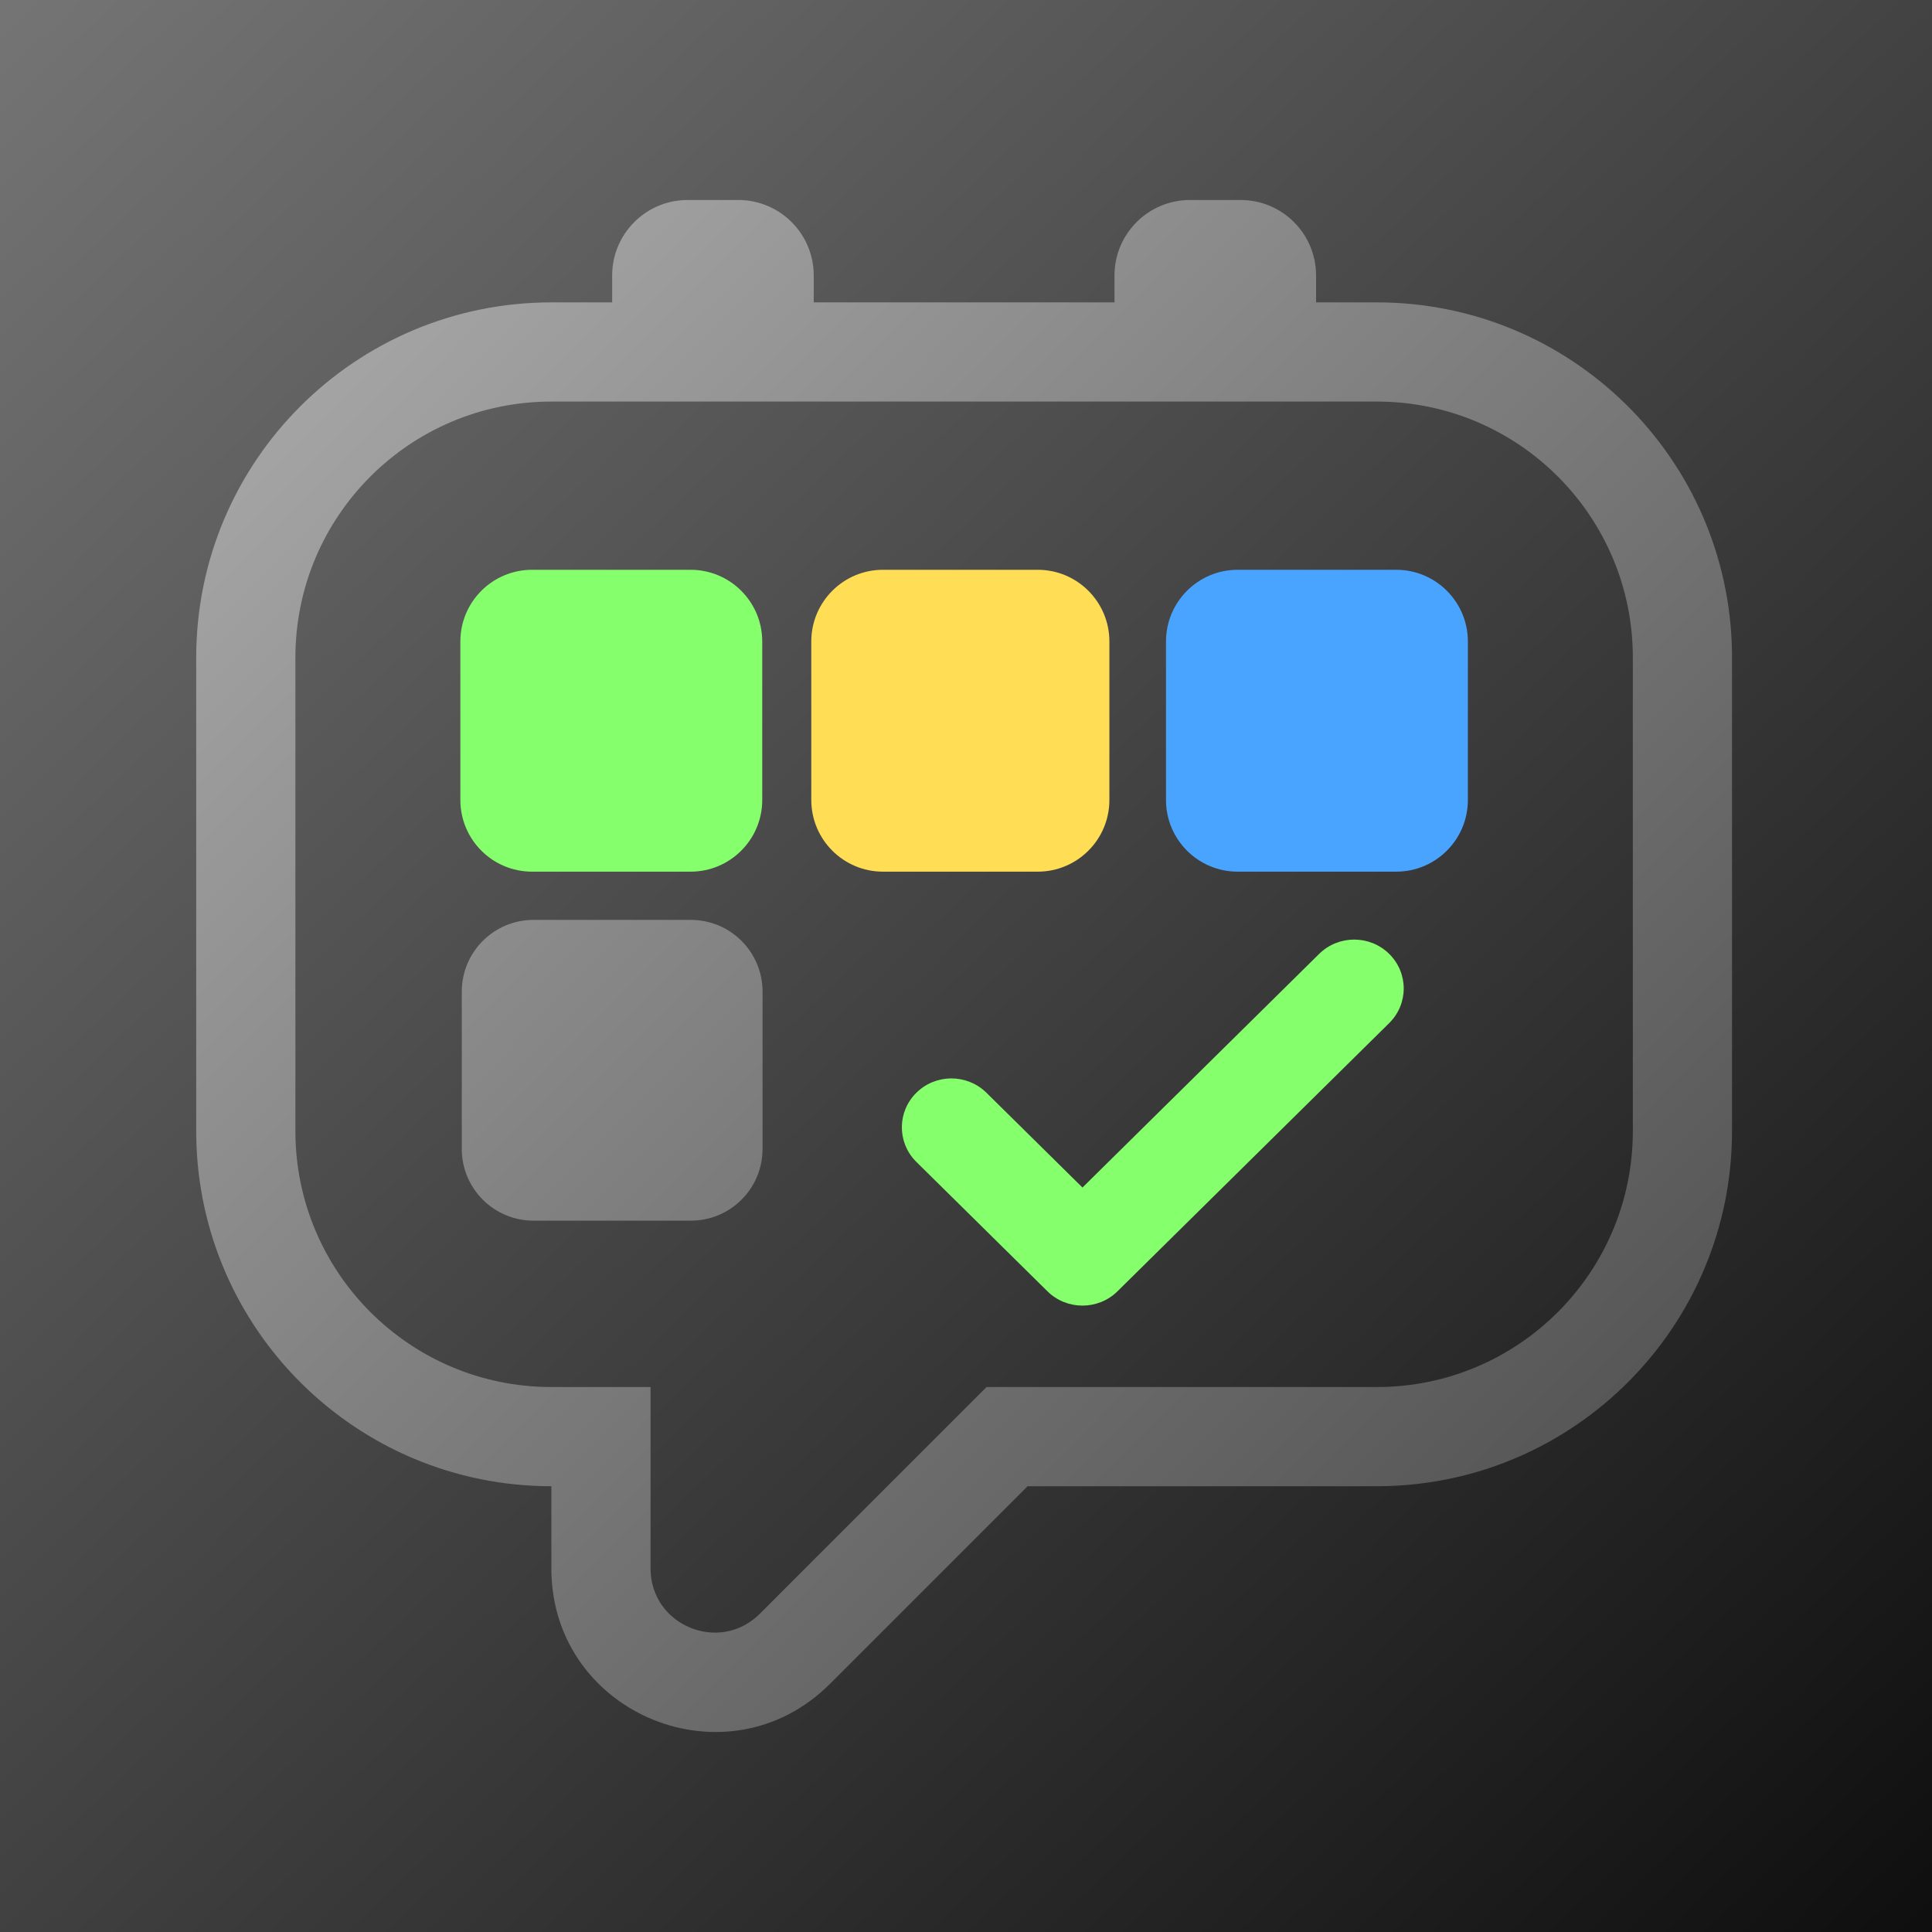
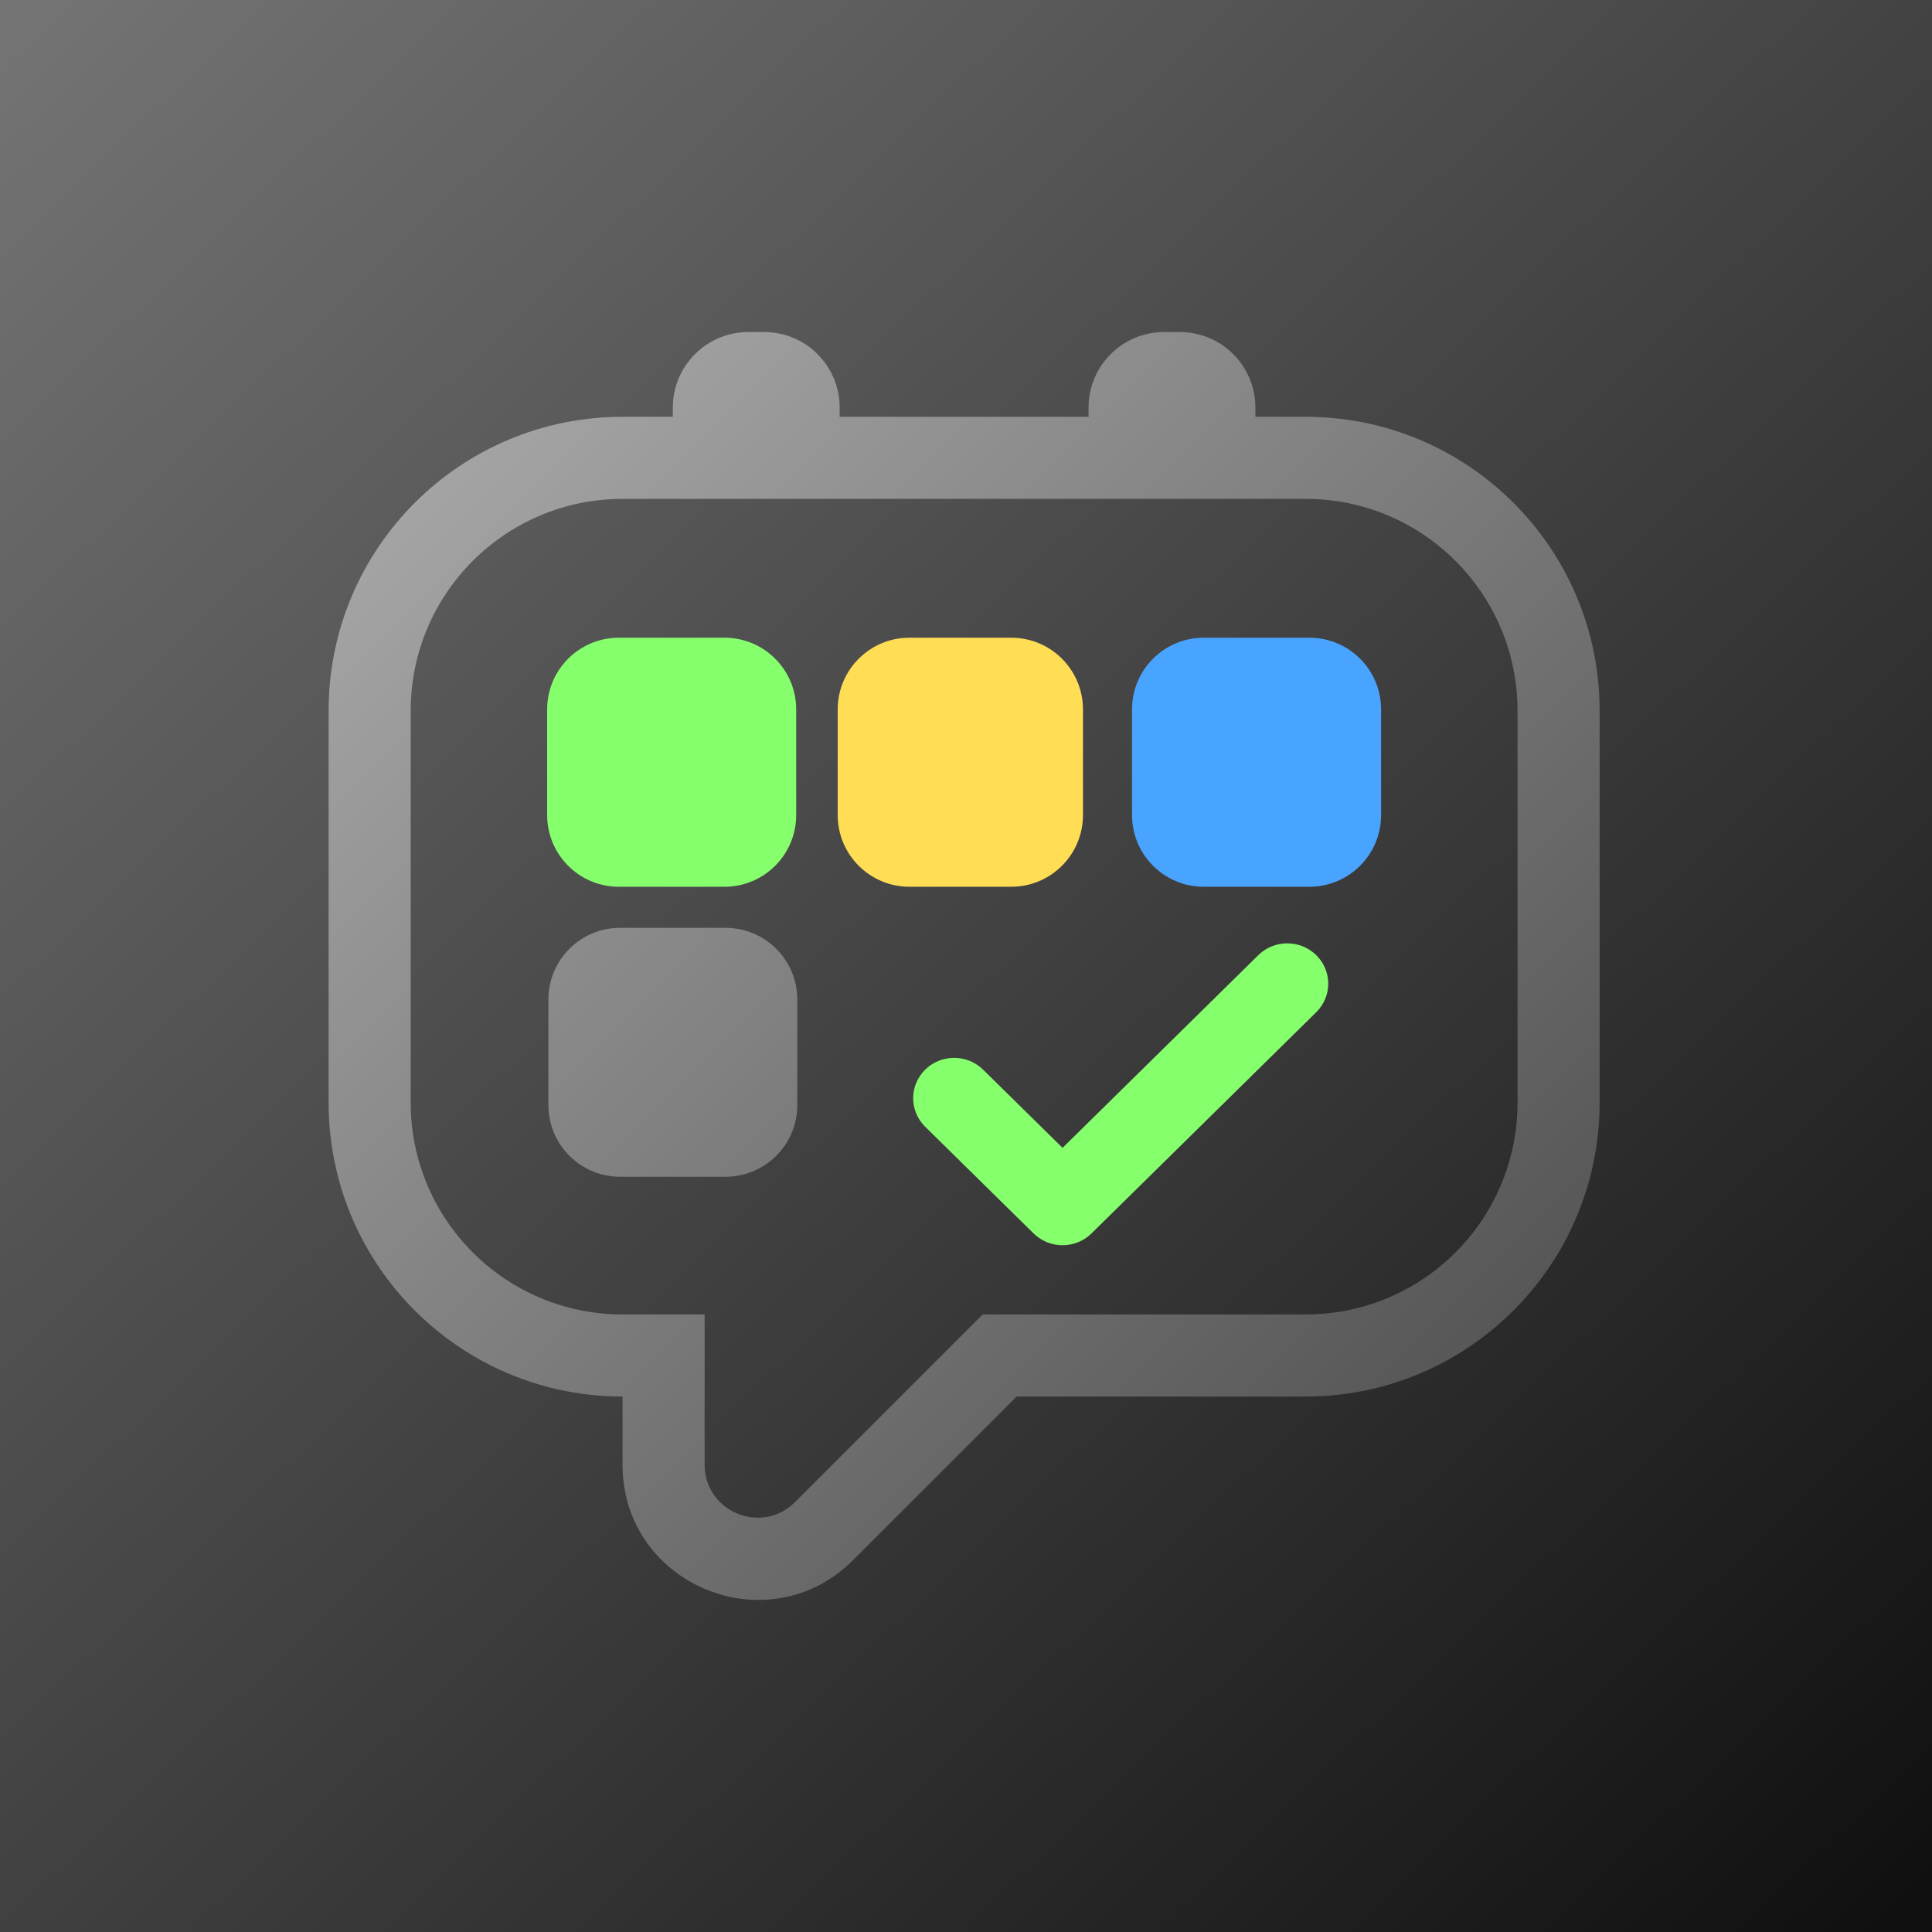
<svg xmlns="http://www.w3.org/2000/svg" width="512" height="512" viewBox="0 0 512 512" fill="none">
-   <rect width="512" height="512" fill="url(#paint0_linear_3_25)" />
-   <rect x="122.001" y="151" width="80" height="80" rx="19" fill="#85FF6C" />
-   <rect x="215.001" y="151" width="79" height="80" rx="19" fill="#FFDD54" />
-   <rect x="309.001" y="151" width="80" height="80" rx="19" fill="#49A4FF" />
-   <path d="M349.586 252.796C354.714 247.735 363.027 247.735 368.155 252.796C373.283 257.858 373.283 266.064 368.155 271.126L296.149 342.204C291.021 347.265 282.707 347.265 277.579 342.204L242.847 307.919L242.61 307.68C237.72 302.602 237.799 294.572 242.847 289.589C247.895 284.607 256.029 284.529 261.174 289.356L261.416 289.589L286.864 314.709L349.586 252.796Z" fill="#85FF6C" />
-   <path d="M195.649 53C206.695 53 215.649 61.954 215.649 73V80.134H295.354V73C295.354 61.955 304.308 53.001 315.354 53H328.773C339.819 53 348.773 61.954 348.773 73V80.134H364.884C416.458 80.134 458.345 121.616 458.996 173.036L459.003 174.253V299.746C459.003 351.32 417.52 393.206 366.101 393.857L364.884 393.865H272.324L219.941 446.248C192.913 473.275 146.846 454.496 146.128 416.569L146.119 415.67V393.865C94.545 393.865 52.659 352.382 52.008 300.962L52 299.746V174.253C52 122.272 94.139 80.134 146.119 80.134H162.23V73C162.23 61.955 171.185 53 182.23 53H195.649ZM146.119 106.419C108.656 106.419 78.285 136.79 78.285 174.253V299.746C78.285 337.209 108.656 367.579 146.119 367.579H172.405V415.67C172.405 430.778 190.672 438.344 201.355 427.661L261.438 367.579H364.884C402.347 367.579 432.717 337.209 432.718 299.746V174.253C432.718 136.789 402.347 106.419 364.884 106.419H146.119ZM183.083 243.783C193.576 243.783 202.083 252.29 202.083 262.783V304.487C202.083 314.981 193.576 323.487 183.083 323.487H141.378C130.885 323.487 122.378 314.981 122.378 304.487V262.783C122.378 252.29 130.885 243.783 141.378 243.783H183.083Z" fill="url(#paint1_linear_3_25)" />
+   <rect width="512" height="512" fill="url(#paint0_linear_4_26)" />
+   <rect x="145" y="169" width="66" height="66" rx="19" fill="#85FF6C" />
+   <rect x="222" y="169" width="65" height="66" rx="19" fill="#FFDD54" />
+   <rect x="300" y="169" width="66" height="66" rx="19" fill="#49A4FF" />
+   <path d="M333.461 253.131C337.702 248.956 344.578 248.956 348.819 253.131C353.06 257.306 353.06 264.074 348.819 268.248L289.264 326.869C285.023 331.044 278.148 331.044 273.907 326.869L245.18 298.593L244.985 298.396C240.94 294.208 241.006 287.585 245.18 283.476C249.355 279.366 256.083 279.302 260.338 283.283L260.538 283.476L281.585 304.193L333.461 253.131Z" fill="#85FF6C" />
+   <path d="M202.52 88C213.566 88 222.52 96.954 222.52 108V110.455H288.483V108C288.483 96.954 297.437 88 308.483 88H312.692C323.737 88 332.692 96.954 332.692 108V110.455H346.025C388.707 110.455 423.372 144.786 423.911 187.341L423.917 188.348V292.203C423.917 334.885 389.586 369.55 347.032 370.089L346.025 370.096H269.423L226.073 413.446C203.705 435.814 165.579 420.273 164.985 388.885L164.978 388.141V370.096C122.296 370.095 87.631 335.764 87.092 293.21L87.086 292.203V188.348C87.086 145.329 121.96 110.455 164.978 110.455H178.311V108C178.311 96.954 187.265 88 198.311 88H202.52ZM164.978 132.209C133.974 132.209 108.84 157.343 108.84 188.348V292.203C108.84 323.207 133.974 348.342 164.978 348.342H186.732V388.141C186.732 400.644 201.85 406.906 210.691 398.064L260.414 348.342H346.025C377.029 348.342 402.164 323.207 402.164 292.203V188.348C402.164 157.343 377.029 132.209 346.025 132.209H164.978ZM192.292 245.89C202.786 245.89 211.292 254.396 211.292 264.89V292.852C211.292 303.345 202.786 311.852 192.292 311.852H164.33C153.836 311.851 145.33 303.345 145.33 292.852V264.89C145.33 254.396 153.836 245.89 164.33 245.89H192.292Z" fill="url(#paint1_linear_4_26)" />
  <defs>
-     <linearGradient id="paint0_linear_3_25" x1="-74.355" y1="-80.842" x2="573.879" y2="596.335" gradientUnits="userSpaceOnUse">
+     <linearGradient id="paint0_linear_4_26" x1="-74.355" y1="-80.842" x2="573.879" y2="596.335" gradientUnits="userSpaceOnUse">
      <stop stop-color="#848484" />
      <stop offset="1" />
    </linearGradient>
-     <linearGradient id="paint1_linear_3_25" x1="52" y1="53" x2="459" y2="459" gradientUnits="userSpaceOnUse">
+     <linearGradient id="paint1_linear_4_26" x1="87.086" y1="88" x2="423.914" y2="424" gradientUnits="userSpaceOnUse">
      <stop stop-color="#AEAEAE" />
      <stop offset="1" stop-color="#484848" />
    </linearGradient>
  </defs>
</svg>
